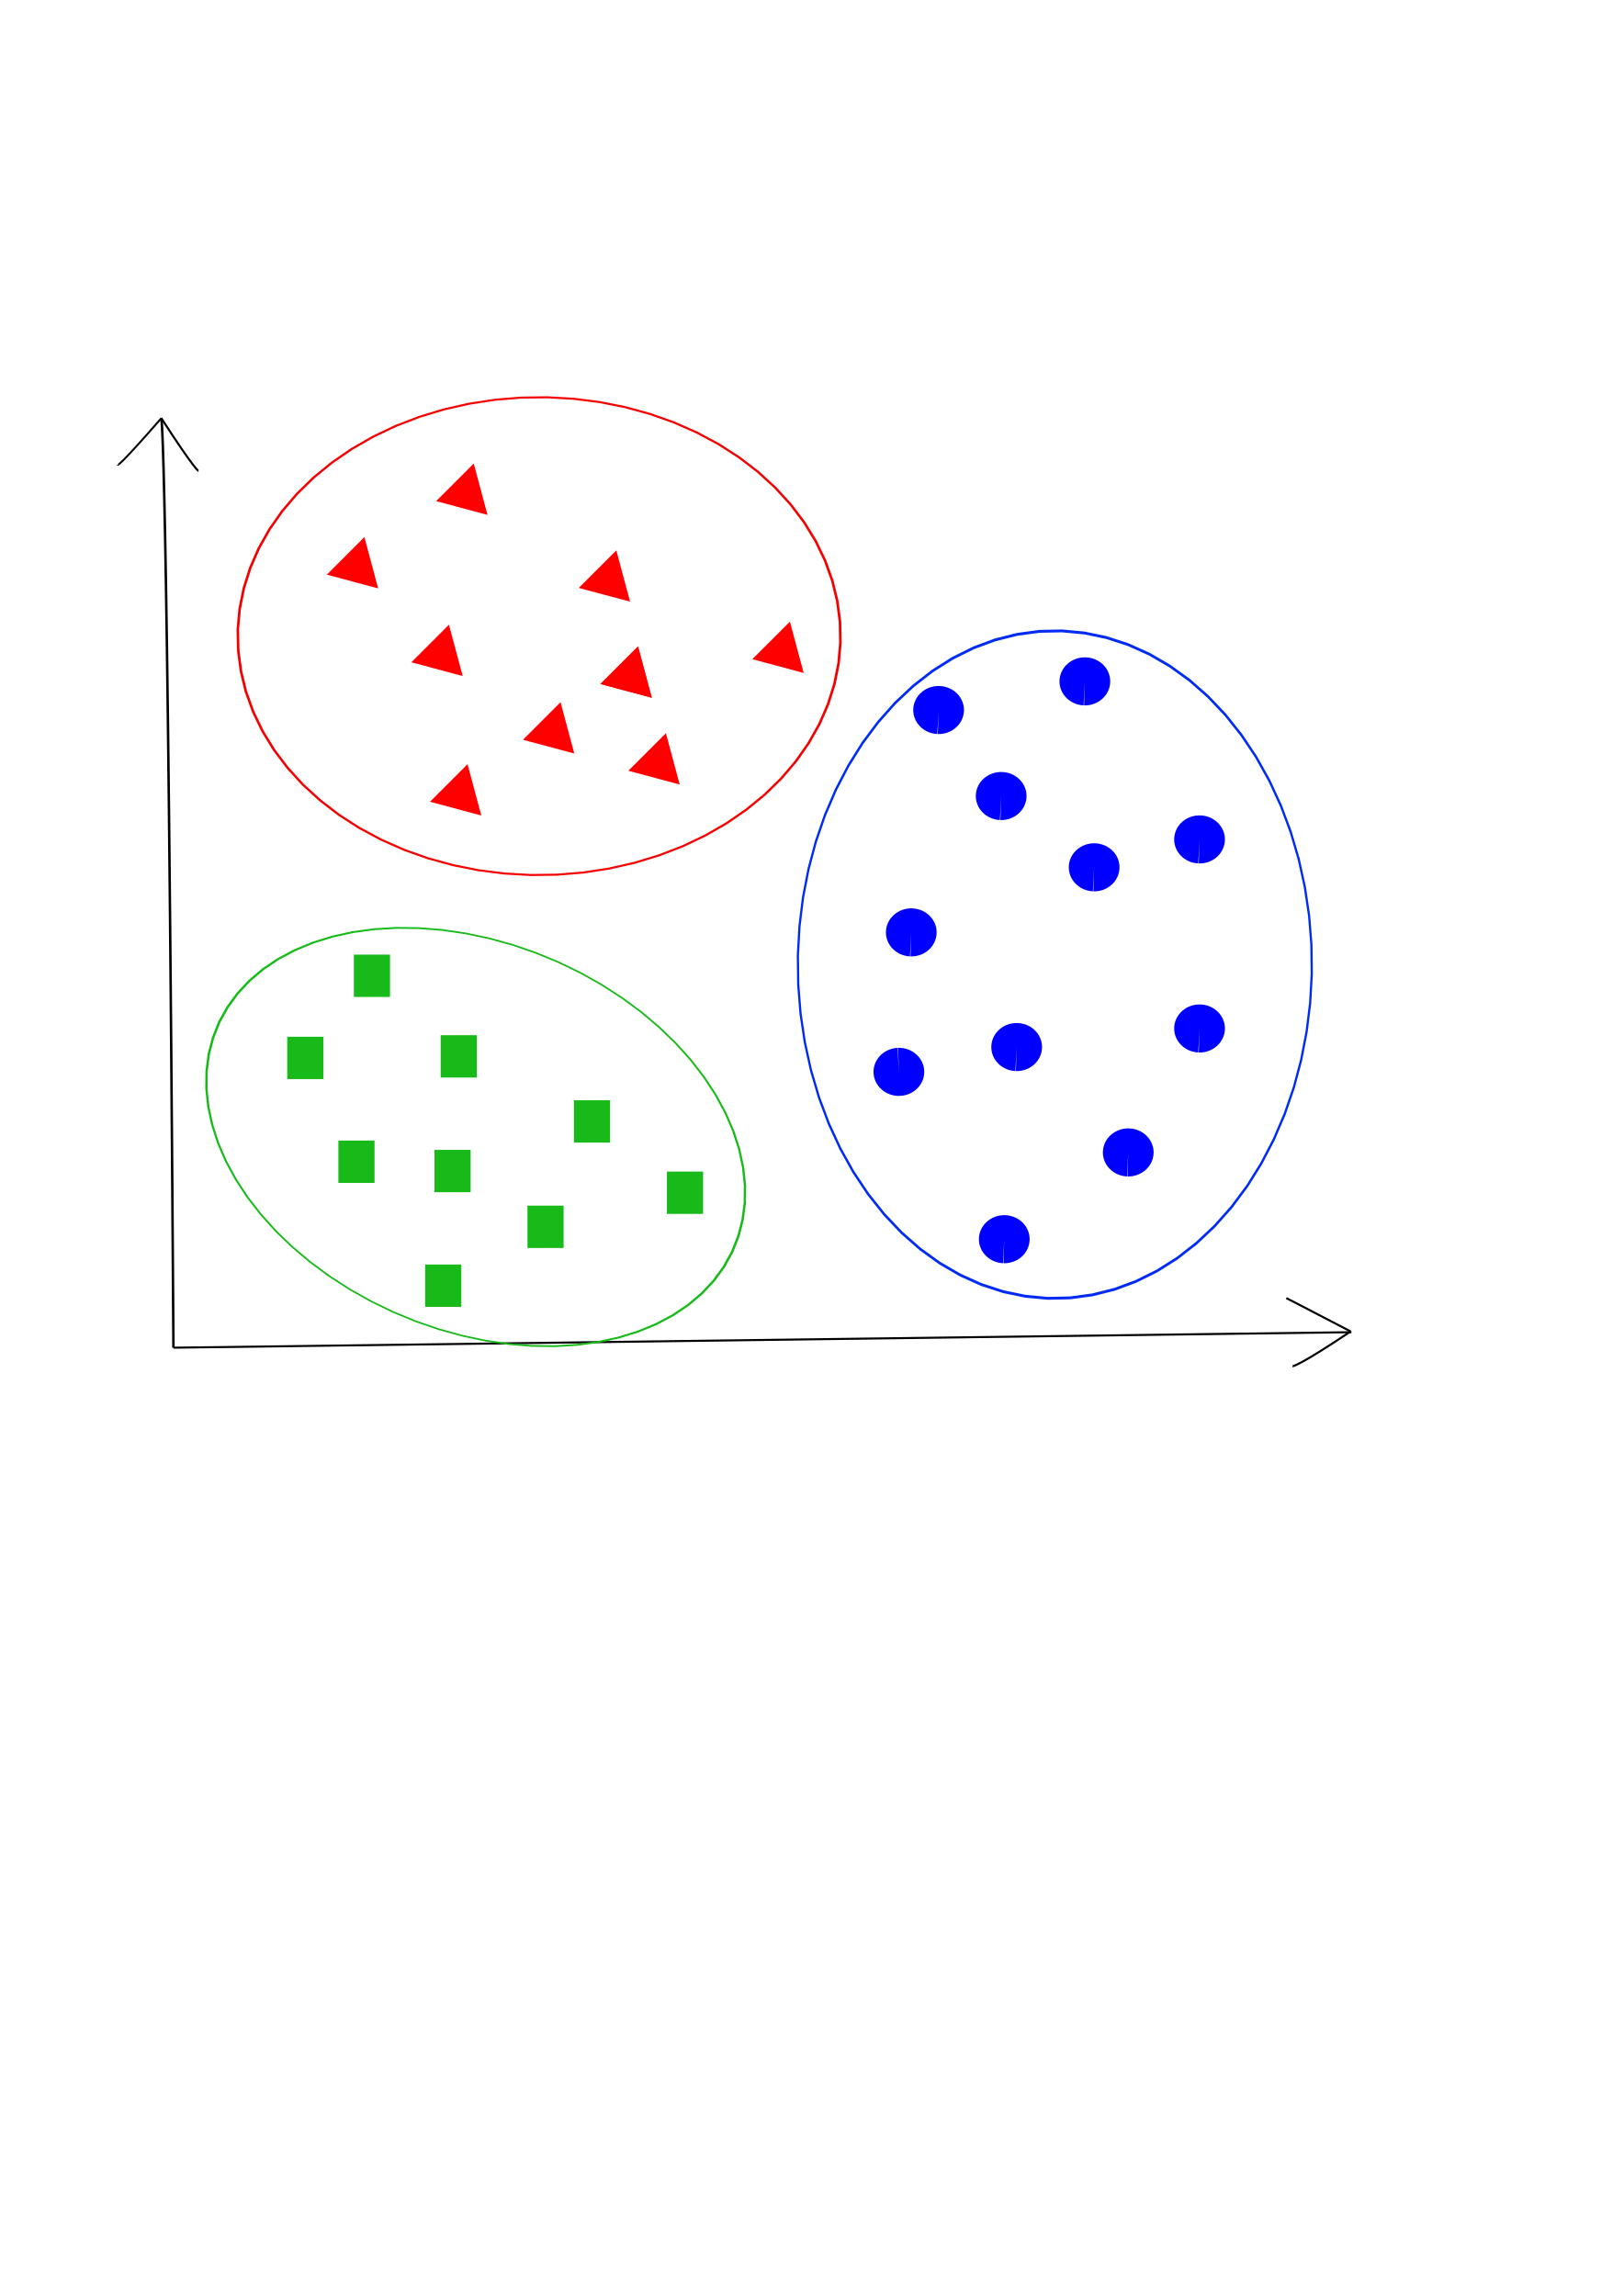
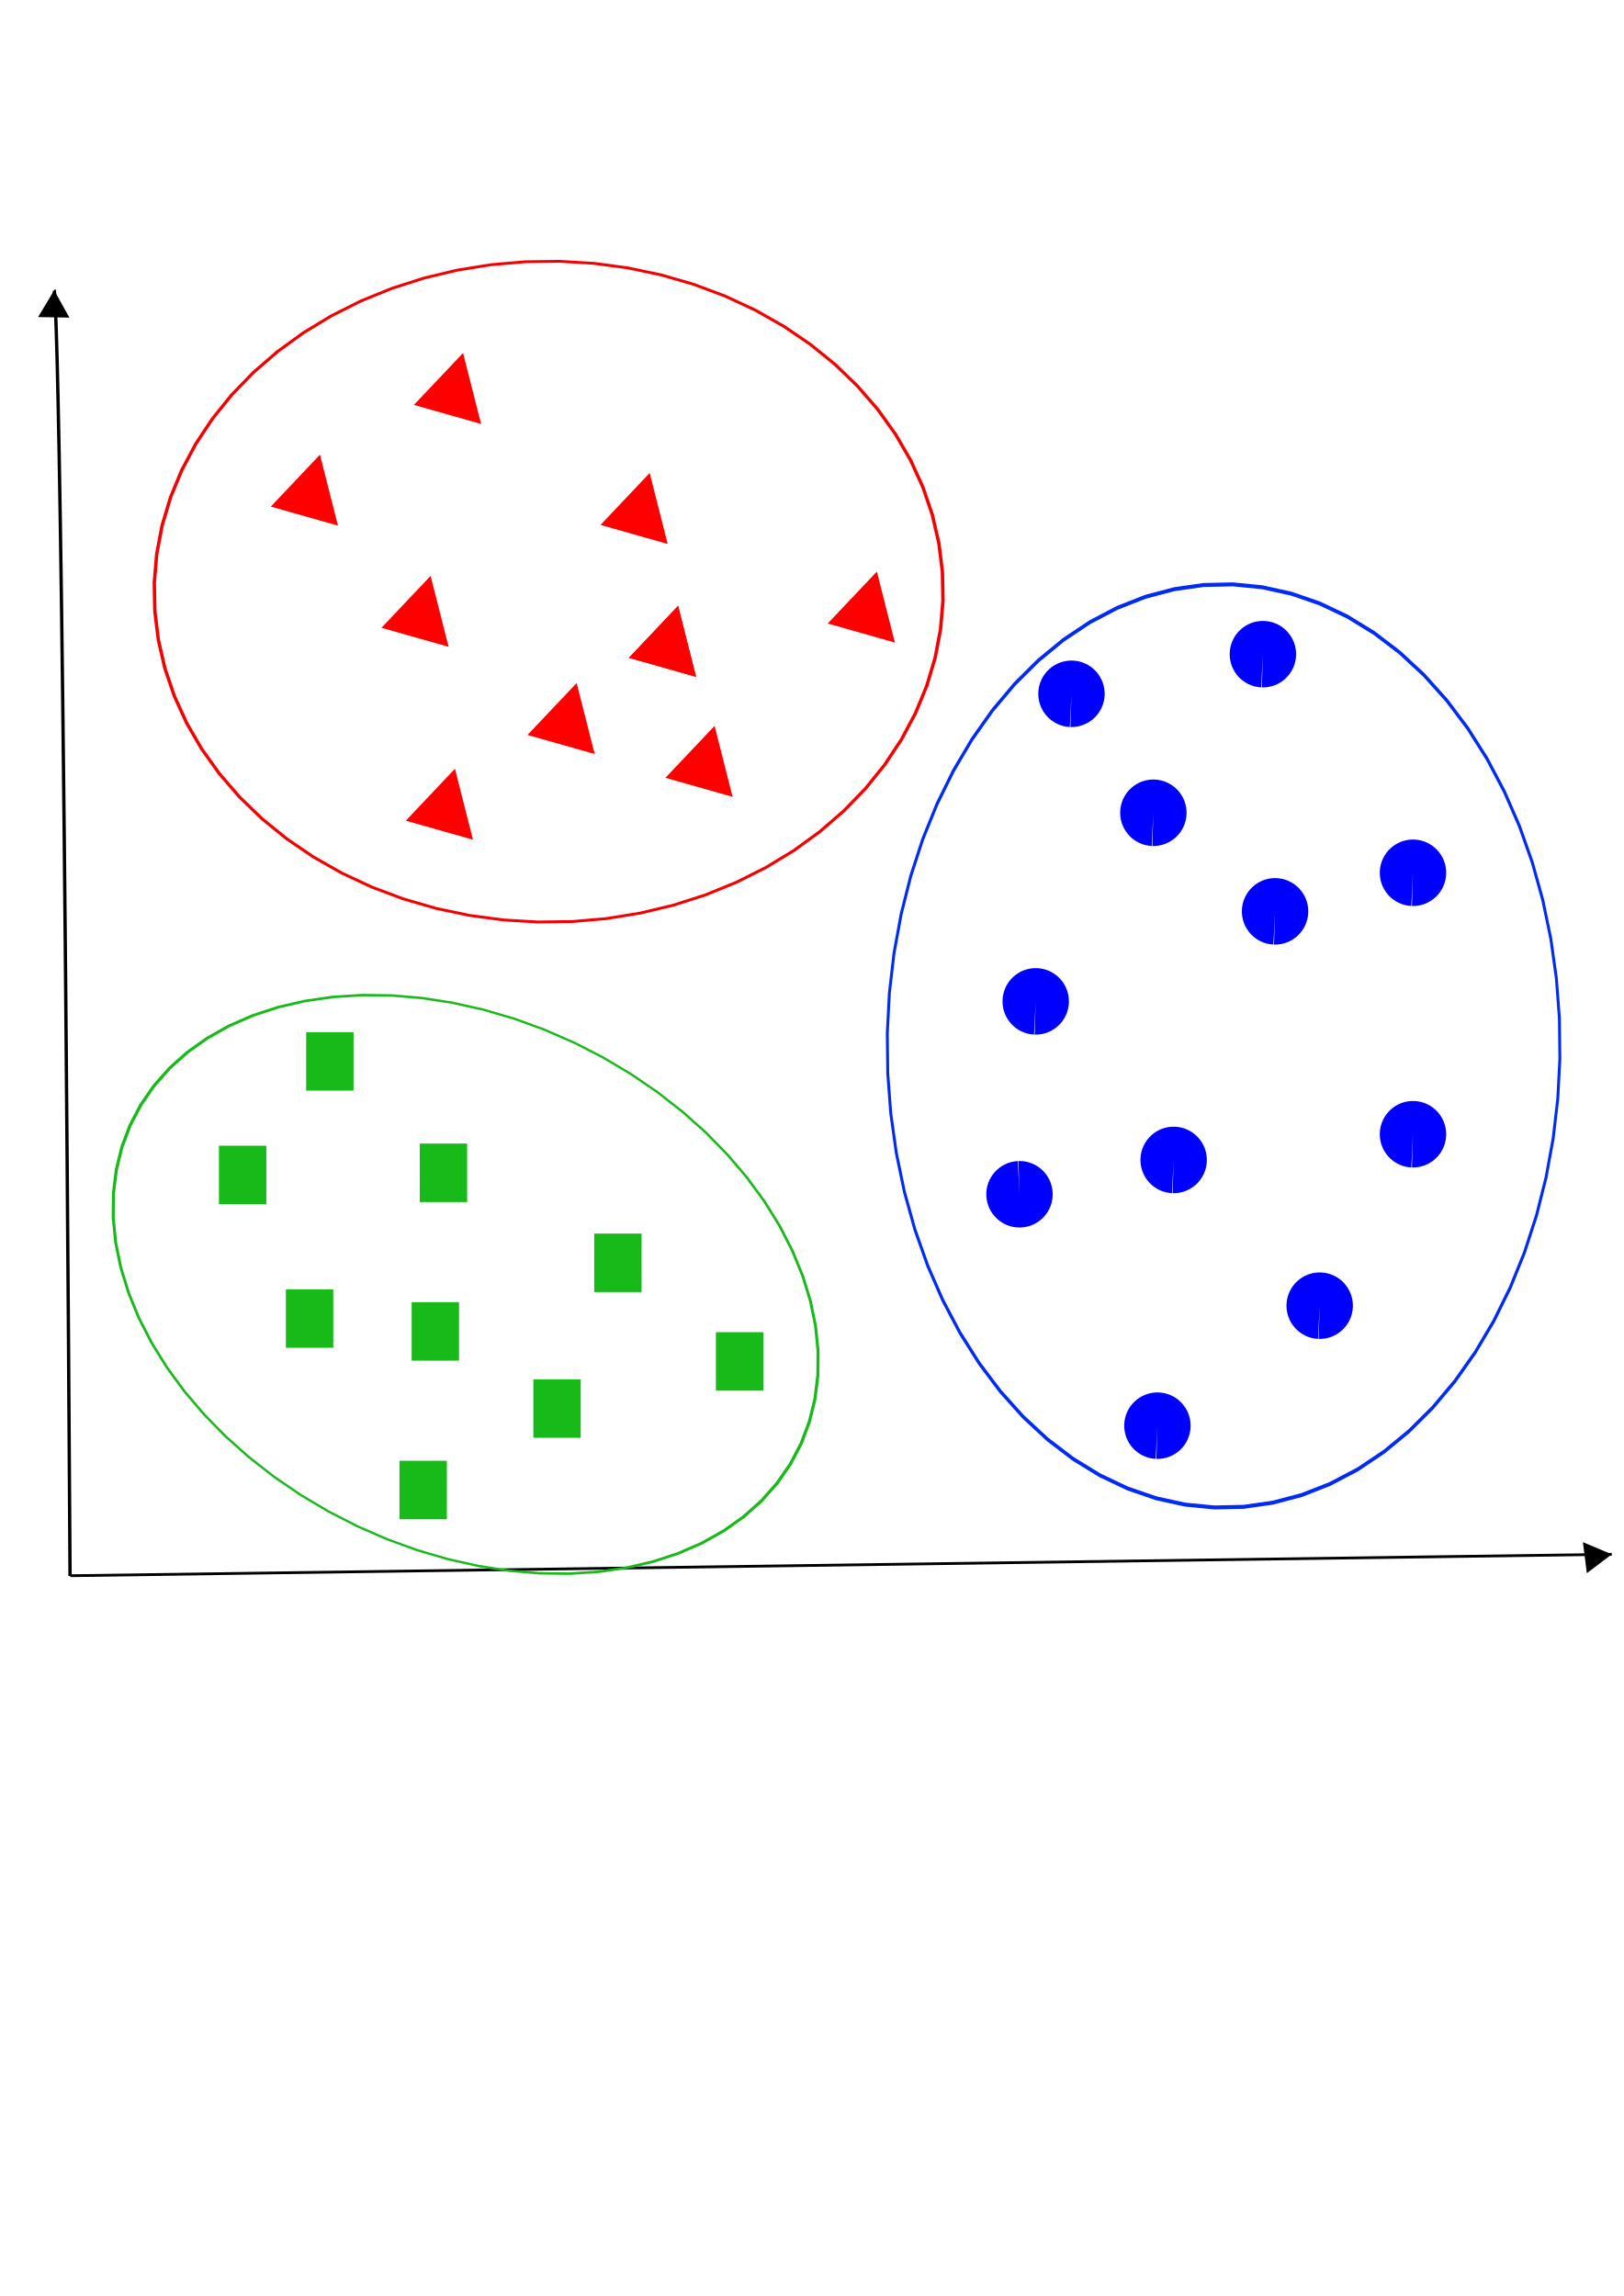
<svg xmlns="http://www.w3.org/2000/svg" width="210mm" height="297mm" viewBox="0 0 210 297" version="1.1" id="svg4995">
  <defs id="defs4989" />
  <g id="layer1">
-     <path style="fill:none;stroke:#000000;stroke-width:0.265px;stroke-linecap:butt;stroke-linejoin:miter;stroke-opacity:1" d="M 22.449,174.33 C 174.384,172.325 174.785,172.325 174.785,172.325" id="path7699" />
-     <path style="fill:none;stroke:#000000;stroke-width:0.249px;stroke-linecap:butt;stroke-linejoin:miter;stroke-opacity:1" d="m 20.864,54.098 c -5.625,6.456 -5.625,6.026 -5.625,6.026" id="path7701" />
-     <path style="fill:none;stroke:#000000;stroke-width:0.265px;stroke-linecap:butt;stroke-linejoin:miter;stroke-opacity:1" d="m 174.681,172.228 c -6.711,4.507 -7.513,4.507 -7.513,4.507" id="path7734" />
-     <path style="fill:none;stroke:#000000;stroke-width:0.265px;stroke-linecap:butt;stroke-linejoin:miter;stroke-opacity:1" d="m 174.681,172.228 c -7.513,-3.911 -8.315,-4.312 -8.315,-4.312" id="path7736" />
-     <path style="fill:none;stroke:#000000;stroke-width:0.265px;stroke-linecap:butt;stroke-linejoin:miter;stroke-opacity:1" d="m 20.864,54.098 c 4.41,6.815 4.811,6.815 4.811,6.815" id="path7740" />
-     <path style="fill:none;fill-opacity:1;stroke:#f50000;stroke-width:0.265;stroke-miterlimit:4;stroke-dasharray:none;stroke-opacity:1" id="path8293" d="m 82.902,104.739 -2.037,1.766 -2.184,1.582 -2.313,1.386 -2.425,1.179 -2.519,0.963 -2.593,0.74 -2.648,0.511 -2.682,0.278 -2.696,0.043 -2.69,-0.192 -2.663,-0.425 -2.616,-0.656 -2.548,-0.881 -2.462,-1.1 -2.357,-1.31 -2.234,-1.511 -2.093,-1.7 -1.937,-1.876 -1.766,-2.037 -1.582,-2.184 -1.386,-2.313 -1.179,-2.425 -0.963,-2.519 -0.74,-2.593 -0.511,-2.648 -0.278,-2.682 -0.043,-2.696 0.192,-2.69 0.425,-2.663 0.656,-2.616 0.881,-2.548 1.1,-2.462 1.31,-2.357 1.511,-2.234 1.7,-2.093 1.876,-1.937 2.037,-1.766 2.184,-1.582 2.313,-1.386 2.425,-1.179 2.519,-0.963 2.593,-0.74 2.648,-0.511 2.682,-0.278 2.696,-0.043 2.69,0.192 2.663,0.425 2.616,0.656 2.548,0.881 2.462,1.1 2.357,1.31 2.234,1.511 2.093,1.7 1.937,1.876 1.766,2.037 1.582,2.184 1.386,2.313 1.179,2.425 0.963,2.519 0.74,2.593 0.511,2.648 0.278,2.682 0.043,2.696 -0.192,2.69 -0.425,2.663 -0.656,2.616 -0.881,2.548 -1.1,2.462 -1.31,2.357 -1.511,2.233 -1.7,2.093 z" transform="matrix(1.261204,0,0,1,-8.034011,0)" />
-     <path style="fill:none;fill-opacity:1;stroke:#002bf5;stroke-width:0.265;stroke-miterlimit:4;stroke-dasharray:none;stroke-opacity:1" id="path8293-0" d="m 82.902,104.739 -2.037,1.766 -2.184,1.582 -2.313,1.386 -2.425,1.179 -2.519,0.963 -2.593,0.74 -2.648,0.511 -2.682,0.278 -2.696,0.043 -2.69,-0.192 -2.663,-0.425 -2.616,-0.656 -2.548,-0.881 -2.462,-1.1 -2.357,-1.31 -2.234,-1.511 -2.093,-1.7 -1.937,-1.876 -1.766,-2.037 -1.582,-2.184 -1.386,-2.313 -1.179,-2.425 -0.963,-2.519 -0.74,-2.593 -0.511,-2.648 -0.278,-2.682 -0.043,-2.696 0.192,-2.69 0.425,-2.663 0.656,-2.616 0.881,-2.548 1.1,-2.462 1.31,-2.357 1.511,-2.234 1.7,-2.093 1.876,-1.937 2.037,-1.766 2.184,-1.582 2.313,-1.386 2.425,-1.179 2.519,-0.963 2.593,-0.74 2.648,-0.511 2.682,-0.278 2.696,-0.043 2.69,0.192 2.663,0.425 2.616,0.656 2.548,0.881 2.462,1.1 2.357,1.31 2.234,1.511 2.093,1.7 1.937,1.876 1.766,2.037 1.582,2.184 1.386,2.313 1.179,2.425 0.963,2.519 0.74,2.593 0.511,2.648 0.278,2.682 0.043,2.696 -0.192,2.69 -0.425,2.663 -0.656,2.616 -0.881,2.548 -1.1,2.462 -1.31,2.357 -1.511,2.233 -1.7,2.093 z" transform="matrix(1.075547,0,0,1.397121,70.11111,9.809158)" />
-     <path style="fill:none;fill-opacity:1;stroke:#17ba19;stroke-width:0.265;stroke-miterlimit:4;stroke-dasharray:none;stroke-opacity:1" id="path8293-7" d="m 82.902,104.739 -2.037,1.766 -2.184,1.582 -2.313,1.386 -2.425,1.179 -2.519,0.963 -2.593,0.74 -2.648,0.511 -2.682,0.278 -2.696,0.043 -2.69,-0.192 -2.663,-0.425 -2.616,-0.656 -2.548,-0.881 -2.462,-1.1 -2.357,-1.31 -2.234,-1.511 -2.093,-1.7 -1.937,-1.876 -1.766,-2.037 -1.582,-2.184 -1.386,-2.313 -1.179,-2.425 -0.963,-2.519 -0.74,-2.593 -0.511,-2.648 -0.278,-2.682 -0.043,-2.696 0.192,-2.69 0.425,-2.663 0.656,-2.616 0.881,-2.548 1.1,-2.462 1.31,-2.357 1.511,-2.234 1.7,-2.093 1.876,-1.937 2.037,-1.766 2.184,-1.582 2.313,-1.386 2.425,-1.179 2.519,-0.963 2.593,-0.74 2.648,-0.511 2.682,-0.278 2.696,-0.043 2.69,0.192 2.663,0.425 2.616,0.656 2.548,0.881 2.462,1.1 2.357,1.31 2.234,1.511 2.093,1.7 1.937,1.876 1.766,2.037 1.582,2.184 1.386,2.313 1.179,2.425 0.963,2.519 0.74,2.593 0.511,2.648 0.278,2.682 0.043,2.696 -0.192,2.69 -0.425,2.663 -0.656,2.616 -0.881,2.548 -1.1,2.462 -1.31,2.357 -1.511,2.233 -1.7,2.093 z" transform="matrix(1.081901,0.4610248,-0.3172402,0.7444771,20.92432,57.39393)" />
-     <rect style="fill:#17ba19;fill-opacity:1;stroke:#17ba19;stroke-width:0.265;stroke-miterlimit:4;stroke-dasharray:none;stroke-opacity:1" id="rect8343" width="4.41" height="5.211" x="37.282" y="134.241" />
-     <rect style="fill:#17ba19;fill-opacity:1;stroke:#17ba19;stroke-width:0.265;stroke-miterlimit:4;stroke-dasharray:none;stroke-opacity:1" id="rect8343-3" width="4.41" height="5.211" x="57.126" y="134.041" />
-     <rect style="fill:#17ba19;fill-opacity:1;stroke:#17ba19;stroke-width:0.265;stroke-miterlimit:4;stroke-dasharray:none;stroke-opacity:1" id="rect8343-2" width="4.41" height="5.211" x="68.351" y="156.089" />
-     <rect style="fill:#17ba19;fill-opacity:1;stroke:#17ba19;stroke-width:0.265;stroke-miterlimit:4;stroke-dasharray:none;stroke-opacity:1" id="rect8343-8" width="4.41" height="5.211" x="43.897" y="147.671" />
-     <rect style="fill:#17ba19;fill-opacity:1;stroke:#17ba19;stroke-width:0.265;stroke-miterlimit:4;stroke-dasharray:none;stroke-opacity:1" id="rect8343-9" width="4.41" height="5.211" x="74.364" y="142.459" />
-     <rect style="fill:#17ba19;fill-opacity:1;stroke:#17ba19;stroke-width:0.265;stroke-miterlimit:4;stroke-dasharray:none;stroke-opacity:1" id="rect8343-1" width="4.41" height="5.211" x="56.324" y="148.873" />
-     <rect style="fill:#17ba19;fill-opacity:1;stroke:#17ba19;stroke-width:0.265;stroke-miterlimit:4;stroke-dasharray:none;stroke-opacity:1" id="rect8343-6" width="4.41" height="5.211" x="86.39" y="151.68" />
-     <rect style="fill:#17ba19;fill-opacity:1;stroke:#17ba19;stroke-width:0.265;stroke-miterlimit:4;stroke-dasharray:none;stroke-opacity:1" id="rect8343-5" width="4.41" height="5.211" x="55.122" y="163.706" />
-     <rect style="fill:#17ba19;fill-opacity:1;stroke:#17ba19;stroke-width:0.265;stroke-miterlimit:4;stroke-dasharray:none;stroke-opacity:1" id="rect8343-99" width="4.41" height="5.211" x="45.901" y="123.618" />
-     <path style="fill:#0000ff;fill-opacity:1;stroke:none;stroke-width:0.265;stroke-miterlimit:4;stroke-dasharray:none;stroke-opacity:1" id="path8411" d="m 121.229,94.951 a 3.281,3.11 0 0 1 -3.113,-3.248 3.281,3.11 0 0 1 3.413,-2.965 3.281,3.11 0 0 1 3.143,3.222 3.281,3.11 0 0 1 -3.385,2.994 l 0.106,-3.108 z" />
-     <path style="fill:#0000ff;fill-opacity:1;stroke:none;stroke-width:0.265;stroke-miterlimit:4;stroke-dasharray:none;stroke-opacity:1" id="path8411-0" d="m 131.325,138.549 a 3.281,3.11 0 0 1 -3.113,-3.248 3.281,3.11 0 0 1 3.413,-2.965 3.281,3.11 0 0 1 3.143,3.222 3.281,3.11 0 0 1 -3.385,2.994 l 0.106,-3.108 z" />
-     <path style="fill:#0000ff;fill-opacity:1;stroke:none;stroke-width:0.265;stroke-miterlimit:4;stroke-dasharray:none;stroke-opacity:1" id="path8411-4" d="m 116.092,-135.546 a 3.281,3.11 0 0 1 -3.113,-3.248 3.281,3.11 0 0 1 3.413,-2.965 3.281,3.11 0 0 1 3.143,3.222 3.281,3.11 0 0 1 -3.385,2.994 l 0.106,-3.108 z" transform="scale(1,-1)" />
-     <path style="fill:#0000ff;fill-opacity:1;stroke:none;stroke-width:0.265;stroke-miterlimit:4;stroke-dasharray:none;stroke-opacity:1" id="path8411-1" d="m 145.757,152.179 a 3.281,3.11 0 0 1 -3.113,-3.248 3.281,3.11 0 0 1 3.413,-2.965 3.281,3.11 0 0 1 3.143,3.222 3.281,3.11 0 0 1 -3.385,2.994 l 0.106,-3.108 z" />
-     <path style="fill:#0000ff;fill-opacity:1;stroke:none;stroke-width:0.265;stroke-miterlimit:4;stroke-dasharray:none;stroke-opacity:1" id="path8411-3" d="m 154.977,136.144 a 3.281,3.11 0 0 1 -3.113,-3.248 3.281,3.11 0 0 1 3.413,-2.965 3.281,3.11 0 0 1 3.143,3.222 3.281,3.11 0 0 1 -3.385,2.994 l 0.106,-3.108 z" />
-     <path style="fill:#0000ff;fill-opacity:1;stroke:none;stroke-width:0.265;stroke-miterlimit:4;stroke-dasharray:none;stroke-opacity:1" id="path8411-5" d="m 141.347,115.298 a 3.281,3.11 0 0 1 -3.113,-3.248 3.281,3.11 0 0 1 3.413,-2.965 3.281,3.11 0 0 1 3.143,3.222 3.281,3.11 0 0 1 -3.385,2.994 l 0.106,-3.108 z" />
-     <path style="fill:#0000ff;fill-opacity:1;stroke:none;stroke-width:0.265;stroke-miterlimit:4;stroke-dasharray:none;stroke-opacity:1" id="path8411-58" d="m 117.695,123.716 a 3.281,3.11 0 0 1 -3.113,-3.248 3.281,3.11 0 0 1 3.413,-2.965 3.281,3.11 0 0 1 3.143,3.222 3.281,3.11 0 0 1 -3.385,2.994 l 0.106,-3.108 z" />
-     <path style="fill:#0000ff;fill-opacity:1;stroke:none;stroke-width:0.265;stroke-miterlimit:4;stroke-dasharray:none;stroke-opacity:1" id="path8411-2" d="m 129.722,163.404 a 3.281,3.11 0 0 1 -3.113,-3.248 3.281,3.11 0 0 1 3.413,-2.965 3.281,3.11 0 0 1 3.143,3.222 3.281,3.11 0 0 1 -3.385,2.994 l 0.106,-3.108 z" />
-     <path style="fill:#0000ff;fill-opacity:1;stroke:none;stroke-width:0.265;stroke-miterlimit:4;stroke-dasharray:none;stroke-opacity:1" id="path8411-9" d="m 129.321,106.077 a 3.281,3.11 0 0 1 -3.113,-3.248 3.281,3.11 0 0 1 3.413,-2.965 3.281,3.11 0 0 1 3.143,3.222 3.281,3.11 0 0 1 -3.385,2.994 l 0.106,-3.108 z" />
-     <path style="fill:#0000ff;fill-opacity:1;stroke:none;stroke-width:0.265;stroke-miterlimit:4;stroke-dasharray:none;stroke-opacity:1" id="path8411-6" d="m 154.977,111.69 a 3.281,3.11 0 0 1 -3.113,-3.248 3.281,3.11 0 0 1 3.413,-2.965 3.281,3.11 0 0 1 3.143,3.222 3.281,3.11 0 0 1 -3.385,2.994 l 0.106,-3.108 z" />
-     <path style="fill:#0000ff;fill-opacity:1;stroke:none;stroke-width:0.265;stroke-miterlimit:4;stroke-dasharray:none;stroke-opacity:1" id="path8411-32" d="m 140.145,91.245 a 3.281,3.11 0 0 1 -3.113,-3.248 3.281,3.11 0 0 1 3.413,-2.965 3.281,3.11 0 0 1 3.143,3.222 3.281,3.11 0 0 1 -3.385,2.994 l 0.106,-3.108 z" />
-     <path style="fill:#ff0000;fill-opacity:1;stroke:none;stroke-width:0.265;stroke-miterlimit:4;stroke-dasharray:none;stroke-opacity:1" id="path8485" d="m 48.908,76.113 -6.64,-1.779 4.86,-4.86 z" />
-     <path style="fill:#ff0000;fill-opacity:1;stroke:none;stroke-width:0.265;stroke-miterlimit:4;stroke-dasharray:none;stroke-opacity:1" id="path8485-1" d="m 62.25,105.49 -6.64,-1.779 4.86,-4.86 z" />
-     <path style="fill:#ff0000;fill-opacity:1;stroke:none;stroke-width:0.265;stroke-miterlimit:4;stroke-dasharray:none;stroke-opacity:1" id="path8485-3" d="m 84.298,90.257 -6.64,-1.779 4.86,-4.86 z" />
-     <path style="fill:#ff0000;fill-opacity:1;stroke:none;stroke-width:0.265;stroke-miterlimit:4;stroke-dasharray:none;stroke-opacity:1" id="path8485-5" d="m 84.298,90.257 -6.64,-1.779 4.86,-4.86 z" />
-     <path style="fill:#ff0000;fill-opacity:1;stroke:none;stroke-width:0.265;stroke-miterlimit:4;stroke-dasharray:none;stroke-opacity:1" id="path8485-9" d="m 81.492,77.829 -6.64,-1.779 4.86,-4.86 z" />
-     <path style="fill:#ff0000;fill-opacity:1;stroke:none;stroke-width:0.265;stroke-miterlimit:4;stroke-dasharray:none;stroke-opacity:1" id="path8485-99" d="m 74.276,97.473 -6.64,-1.779 4.86,-4.86 z" />
-     <path style="fill:#ff0000;fill-opacity:1;stroke:none;stroke-width:0.265;stroke-miterlimit:4;stroke-dasharray:none;stroke-opacity:1" id="path8485-37" d="m 59.844,87.45 -6.64,-1.779 4.86,-4.86 z" />
-     <path style="fill:#ff0000;fill-opacity:1;stroke:none;stroke-width:0.265;stroke-miterlimit:4;stroke-dasharray:none;stroke-opacity:1" id="path8485-6" d="m 63.051,66.604 -6.64,-1.779 4.86,-4.86 z" />
-     <path style="fill:#ff0000;fill-opacity:1;stroke:none;stroke-width:0.265;stroke-miterlimit:4;stroke-dasharray:none;stroke-opacity:1" id="path8485-66" d="M 103.942,87.05 97.302,85.27 102.163,80.41 Z" />
-     <path style="fill:#ff0000;fill-opacity:1;stroke:none;stroke-width:0.265;stroke-miterlimit:4;stroke-dasharray:none;stroke-opacity:1" id="path8485-95" d="m 87.906,101.481 -6.64,-1.779 4.86,-4.86 z" />
-     <path style="fill:none;stroke:#000000;stroke-width:0.32px;stroke-linecap:butt;stroke-linejoin:miter;stroke-opacity:1" d="M 22.432,174.354 C 21.648,54.7 20.864,54.098 20.864,54.098" id="path8550" />
+     <path style="fill:none;stroke:#000000;stroke-width:0.356px;stroke-linecap:butt;stroke-linejoin:miter;stroke-opacity:1" d="M 9.083,203.828 C 207.932,201.056 208.456,201.056 208.456,201.056" id="path7699" />
+     <path style="fill:none;fill-opacity:1;stroke:#f50000;stroke-width:0.265;stroke-miterlimit:4;stroke-dasharray:none;stroke-opacity:1" id="path8293" d="m 82.902,104.739 -2.037,1.766 -2.184,1.582 -2.313,1.386 -2.425,1.179 -2.519,0.963 -2.593,0.74 -2.648,0.511 -2.682,0.278 -2.696,0.043 -2.69,-0.192 -2.663,-0.425 -2.616,-0.656 -2.548,-0.881 -2.462,-1.1 -2.357,-1.31 -2.234,-1.511 -2.093,-1.7 -1.937,-1.876 -1.766,-2.037 -1.582,-2.184 -1.386,-2.313 -1.179,-2.425 -0.963,-2.519 -0.74,-2.593 -0.511,-2.648 -0.278,-2.682 -0.043,-2.696 0.192,-2.69 0.425,-2.663 0.656,-2.616 0.881,-2.548 1.1,-2.462 1.31,-2.357 1.511,-2.234 1.7,-2.093 1.876,-1.937 2.037,-1.766 2.184,-1.582 2.313,-1.386 2.425,-1.179 2.519,-0.963 2.593,-0.74 2.648,-0.511 2.682,-0.278 2.696,-0.043 2.69,0.192 2.663,0.425 2.616,0.656 2.548,0.881 2.462,1.1 2.357,1.31 2.234,1.511 2.093,1.7 1.937,1.876 1.766,2.037 1.582,2.184 1.386,2.313 1.179,2.425 0.963,2.519 0.74,2.593 0.511,2.648 0.278,2.682 0.043,2.696 -0.192,2.69 -0.425,2.663 -0.656,2.616 -0.881,2.548 -1.1,2.462 -1.31,2.357 -1.511,2.233 -1.7,2.093 z" transform="matrix(1.650631,0,0,1.383038,-30.81274,-37.27615)" />
+     <path style="fill:none;fill-opacity:1;stroke:#002bf5;stroke-width:0.265;stroke-miterlimit:4;stroke-dasharray:none;stroke-opacity:1" id="path8293-0" d="m 82.902,104.739 -2.037,1.766 -2.184,1.582 -2.313,1.386 -2.425,1.179 -2.519,0.963 -2.593,0.74 -2.648,0.511 -2.682,0.278 -2.696,0.043 -2.69,-0.192 -2.663,-0.425 -2.616,-0.656 -2.548,-0.881 -2.462,-1.1 -2.357,-1.31 -2.234,-1.511 -2.093,-1.7 -1.937,-1.876 -1.766,-2.037 -1.582,-2.184 -1.386,-2.313 -1.179,-2.425 -0.963,-2.519 -0.74,-2.593 -0.511,-2.648 -0.278,-2.682 -0.043,-2.696 0.192,-2.69 0.425,-2.663 0.656,-2.616 0.881,-2.548 1.1,-2.462 1.31,-2.357 1.511,-2.234 1.7,-2.093 1.876,-1.937 2.037,-1.766 2.184,-1.582 2.313,-1.386 2.425,-1.179 2.519,-0.963 2.593,-0.74 2.648,-0.511 2.682,-0.278 2.696,-0.043 2.69,0.192 2.663,0.425 2.616,0.656 2.548,0.881 2.462,1.1 2.357,1.31 2.234,1.511 2.093,1.7 1.937,1.876 1.766,2.037 1.582,2.184 1.386,2.313 1.179,2.425 0.963,2.519 0.74,2.593 0.511,2.648 0.278,2.682 0.043,2.696 -0.192,2.69 -0.425,2.663 -0.656,2.616 -0.881,2.548 -1.1,2.462 -1.31,2.357 -1.511,2.233 -1.7,2.093 z" transform="matrix(1.407648,0,0,1.932271,71.46152,-23.70971)" />
+     <path style="fill:none;fill-opacity:1;stroke:#17ba19;stroke-width:0.265;stroke-miterlimit:4;stroke-dasharray:none;stroke-opacity:1" id="path8293-7" d="m 82.902,104.739 -2.037,1.766 -2.184,1.582 -2.313,1.386 -2.425,1.179 -2.519,0.963 -2.593,0.74 -2.648,0.511 -2.682,0.278 -2.696,0.043 -2.69,-0.192 -2.663,-0.425 -2.616,-0.656 -2.548,-0.881 -2.462,-1.1 -2.357,-1.31 -2.234,-1.511 -2.093,-1.7 -1.937,-1.876 -1.766,-2.037 -1.582,-2.184 -1.386,-2.313 -1.179,-2.425 -0.963,-2.519 -0.74,-2.593 -0.511,-2.648 -0.278,-2.682 -0.043,-2.696 0.192,-2.69 0.425,-2.663 0.656,-2.616 0.881,-2.548 1.1,-2.462 1.31,-2.357 1.511,-2.234 1.7,-2.093 1.876,-1.937 2.037,-1.766 2.184,-1.582 2.313,-1.386 2.425,-1.179 2.519,-0.963 2.593,-0.74 2.648,-0.511 2.682,-0.278 2.696,-0.043 2.69,0.192 2.663,0.425 2.616,0.656 2.548,0.881 2.462,1.1 2.357,1.31 2.234,1.511 2.093,1.7 1.937,1.876 1.766,2.037 1.582,2.184 1.386,2.313 1.179,2.425 0.963,2.519 0.74,2.593 0.511,2.648 0.278,2.682 0.043,2.696 -0.192,2.69 -0.425,2.663 -0.656,2.616 -0.881,2.548 -1.1,2.462 -1.31,2.357 -1.511,2.233 -1.7,2.093 z" transform="matrix(1.415963,0.6376148,-0.4151955,1.02964,7.087157,42.10183)" />
+     <rect style="fill:#17ba19;fill-opacity:1;stroke:#17ba19;stroke-width:0.357;stroke-miterlimit:4;stroke-dasharray:none;stroke-opacity:1" id="rect8343" width="5.771" height="7.208" x="28.496" y="148.384" />
+     <rect style="fill:#17ba19;fill-opacity:1;stroke:#17ba19;stroke-width:0.357;stroke-miterlimit:4;stroke-dasharray:none;stroke-opacity:1" id="rect8343-3" width="5.771" height="7.208" x="54.467" y="148.107" />
+     <rect style="fill:#17ba19;fill-opacity:1;stroke:#17ba19;stroke-width:0.357;stroke-miterlimit:4;stroke-dasharray:none;stroke-opacity:1" id="rect8343-2" width="5.771" height="7.208" x="69.158" y="178.601" />
+     <rect style="fill:#17ba19;fill-opacity:1;stroke:#17ba19;stroke-width:0.357;stroke-miterlimit:4;stroke-dasharray:none;stroke-opacity:1" id="rect8343-8" width="5.771" height="7.208" x="37.153" y="166.958" />
+     <rect style="fill:#17ba19;fill-opacity:1;stroke:#17ba19;stroke-width:0.357;stroke-miterlimit:4;stroke-dasharray:none;stroke-opacity:1" id="rect8343-9" width="5.771" height="7.208" x="77.028" y="159.75" />
+     <rect style="fill:#17ba19;fill-opacity:1;stroke:#17ba19;stroke-width:0.357;stroke-miterlimit:4;stroke-dasharray:none;stroke-opacity:1" id="rect8343-1" width="5.771" height="7.208" x="53.418" y="168.621" />
+     <rect style="fill:#17ba19;fill-opacity:1;stroke:#17ba19;stroke-width:0.357;stroke-miterlimit:4;stroke-dasharray:none;stroke-opacity:1" id="rect8343-6" width="5.771" height="7.208" x="92.768" y="172.502" />
+     <rect style="fill:#17ba19;fill-opacity:1;stroke:#17ba19;stroke-width:0.357;stroke-miterlimit:4;stroke-dasharray:none;stroke-opacity:1" id="rect8343-5" width="5.771" height="7.208" x="51.844" y="189.136" />
+     <rect style="fill:#17ba19;fill-opacity:1;stroke:#17ba19;stroke-width:0.357;stroke-miterlimit:4;stroke-dasharray:none;stroke-opacity:1" id="rect8343-99" width="5.771" height="7.208" x="39.776" y="133.692" />
+     <path style="fill:#0000ff;fill-opacity:1;stroke:none;stroke-width:0.357;stroke-miterlimit:4;stroke-dasharray:none;stroke-opacity:1" id="path8411" d="m 138.363,94.044 a 4.294,4.301 0 0 1 -4.074,-4.493 4.294,4.301 0 0 1 4.467,-4.101 4.294,4.301 0 0 1 4.114,4.456 4.294,4.301 0 0 1 -4.43,4.141 l 0.139,-4.299 z" />
+     <path style="fill:#0000ff;fill-opacity:1;stroke:none;stroke-width:0.357;stroke-miterlimit:4;stroke-dasharray:none;stroke-opacity:1" id="path8411-0" d="m 151.577,154.342 a 4.294,4.301 0 0 1 -4.074,-4.493 4.294,4.301 0 0 1 4.467,-4.101 4.294,4.301 0 0 1 4.114,4.456 4.294,4.301 0 0 1 -4.43,4.141 l 0.139,-4.299 z" />
+     <path style="fill:#0000ff;fill-opacity:1;stroke:none;stroke-width:0.357;stroke-miterlimit:4;stroke-dasharray:none;stroke-opacity:1" id="path8411-4" d="m 131.64,-150.189 a 4.294,4.301 0 0 1 -4.074,-4.493 4.294,4.301 0 0 1 4.467,-4.101 4.294,4.301 0 0 1 4.114,4.456 4.294,4.301 0 0 1 -4.43,4.141 l 0.139,-4.299 z" transform="scale(1,-1)" />
+     <path style="fill:#0000ff;fill-opacity:1;stroke:none;stroke-width:0.357;stroke-miterlimit:4;stroke-dasharray:none;stroke-opacity:1" id="path8411-1" d="m 170.465,173.193 a 4.294,4.301 0 0 1 -4.074,-4.493 4.294,4.301 0 0 1 4.467,-4.101 4.294,4.301 0 0 1 4.114,4.456 4.294,4.301 0 0 1 -4.43,4.141 l 0.139,-4.299 z" />
+     <path style="fill:#0000ff;fill-opacity:1;stroke:none;stroke-width:0.357;stroke-miterlimit:4;stroke-dasharray:none;stroke-opacity:1" id="path8411-3" d="m 182.532,151.016 a 4.294,4.301 0 0 1 -4.074,-4.493 4.294,4.301 0 0 1 4.467,-4.101 4.294,4.301 0 0 1 4.114,4.456 4.294,4.301 0 0 1 -4.43,4.141 l 0.139,-4.299 z" />
+     <path style="fill:#0000ff;fill-opacity:1;stroke:none;stroke-width:0.357;stroke-miterlimit:4;stroke-dasharray:none;stroke-opacity:1" id="path8411-5" d="m 164.694,122.185 a 4.294,4.301 0 0 1 -4.074,-4.493 4.294,4.301 0 0 1 4.467,-4.101 4.294,4.301 0 0 1 4.114,4.456 4.294,4.301 0 0 1 -4.43,4.141 l 0.139,-4.299 z" />
+     <path style="fill:#0000ff;fill-opacity:1;stroke:none;stroke-width:0.357;stroke-miterlimit:4;stroke-dasharray:none;stroke-opacity:1" id="path8411-58" d="m 133.738,133.828 a 4.294,4.301 0 0 1 -4.074,-4.493 4.294,4.301 0 0 1 4.467,-4.101 4.294,4.301 0 0 1 4.114,4.456 4.294,4.301 0 0 1 -4.43,4.141 l 0.139,-4.299 z" />
+     <path style="fill:#0000ff;fill-opacity:1;stroke:none;stroke-width:0.357;stroke-miterlimit:4;stroke-dasharray:none;stroke-opacity:1" id="path8411-2" d="m 149.478,188.717 a 4.294,4.301 0 0 1 -4.074,-4.493 4.294,4.301 0 0 1 4.467,-4.101 4.294,4.301 0 0 1 4.114,4.456 4.294,4.301 0 0 1 -4.43,4.141 l 0.139,-4.299 z" />
+     <path style="fill:#0000ff;fill-opacity:1;stroke:none;stroke-width:0.357;stroke-miterlimit:4;stroke-dasharray:none;stroke-opacity:1" id="path8411-9" d="m 148.954,109.433 a 4.294,4.301 0 0 1 -4.074,-4.493 4.294,4.301 0 0 1 4.467,-4.101 4.294,4.301 0 0 1 4.114,4.456 4.294,4.301 0 0 1 -4.43,4.141 l 0.139,-4.299 z" />
+     <path style="fill:#0000ff;fill-opacity:1;stroke:none;stroke-width:0.357;stroke-miterlimit:4;stroke-dasharray:none;stroke-opacity:1" id="path8411-6" d="m 182.532,117.195 a 4.294,4.301 0 0 1 -4.074,-4.493 4.294,4.301 0 0 1 4.467,-4.101 4.294,4.301 0 0 1 4.114,4.456 4.294,4.301 0 0 1 -4.43,4.141 l 0.139,-4.299 z" />
+     <path style="fill:#0000ff;fill-opacity:1;stroke:none;stroke-width:0.357;stroke-miterlimit:4;stroke-dasharray:none;stroke-opacity:1" id="path8411-32" d="m 163.12,88.919 a 4.294,4.301 0 0 1 -4.074,-4.493 4.294,4.301 0 0 1 4.467,-4.101 4.294,4.301 0 0 1 4.114,4.456 4.294,4.301 0 0 1 -4.43,4.141 l 0.139,-4.299 z" />
+     <path style="fill:#ff0000;fill-opacity:1;stroke:none;stroke-width:0.265;stroke-miterlimit:4;stroke-dasharray:none;stroke-opacity:1" id="path8485" d="m 48.908,76.113 -6.64,-1.779 4.86,-4.86 z" transform="matrix(1.308773,0,0,1.383038,-20.29804,-37.27615)" />
+     <path style="fill:#ff0000;fill-opacity:1;stroke:none;stroke-width:0.265;stroke-miterlimit:4;stroke-dasharray:none;stroke-opacity:1" id="path8485-1" d="m 62.25,105.49 -6.64,-1.779 4.86,-4.86 z" transform="matrix(1.308773,0,0,1.383038,-20.29804,-37.27615)" />
+     <path style="fill:#ff0000;fill-opacity:1;stroke:none;stroke-width:0.265;stroke-miterlimit:4;stroke-dasharray:none;stroke-opacity:1" id="path8485-3" d="m 84.298,90.257 -6.64,-1.779 4.86,-4.86 z" transform="matrix(1.308773,0,0,1.383038,-20.29804,-37.27615)" />
+     <path style="fill:#ff0000;fill-opacity:1;stroke:none;stroke-width:0.265;stroke-miterlimit:4;stroke-dasharray:none;stroke-opacity:1" id="path8485-5" d="m 84.298,90.257 -6.64,-1.779 4.86,-4.86 z" transform="matrix(1.308773,0,0,1.383038,-20.29804,-37.27615)" />
+     <path style="fill:#ff0000;fill-opacity:1;stroke:none;stroke-width:0.265;stroke-miterlimit:4;stroke-dasharray:none;stroke-opacity:1" id="path8485-9" d="m 81.492,77.829 -6.64,-1.779 4.86,-4.86 z" transform="matrix(1.308773,0,0,1.383038,-20.29804,-37.27615)" />
+     <path style="fill:#ff0000;fill-opacity:1;stroke:none;stroke-width:0.265;stroke-miterlimit:4;stroke-dasharray:none;stroke-opacity:1" id="path8485-99" d="m 74.276,97.473 -6.64,-1.779 4.86,-4.86 z" transform="matrix(1.308773,0,0,1.383038,-20.29804,-37.27615)" />
+     <path style="fill:#ff0000;fill-opacity:1;stroke:none;stroke-width:0.265;stroke-miterlimit:4;stroke-dasharray:none;stroke-opacity:1" id="path8485-37" d="m 59.844,87.45 -6.64,-1.779 4.86,-4.86 z" transform="matrix(1.308773,0,0,1.383038,-20.29804,-37.27615)" />
+     <path style="fill:#ff0000;fill-opacity:1;stroke:none;stroke-width:0.265;stroke-miterlimit:4;stroke-dasharray:none;stroke-opacity:1" id="path8485-6" d="m 63.051,66.604 -6.64,-1.779 4.86,-4.86 z" transform="matrix(1.308773,0,0,1.383038,-20.29804,-37.27615)" />
+     <path style="fill:#ff0000;fill-opacity:1;stroke:none;stroke-width:0.265;stroke-miterlimit:4;stroke-dasharray:none;stroke-opacity:1" id="path8485-66" d="M 103.942,87.05 97.302,85.27 102.163,80.41 Z" transform="matrix(1.308773,0,0,1.383038,-20.29804,-37.27615)" />
+     <path style="fill:#ff0000;fill-opacity:1;stroke:none;stroke-width:0.265;stroke-miterlimit:4;stroke-dasharray:none;stroke-opacity:1" id="path8485-95" d="m 87.906,101.481 -6.64,-1.779 4.86,-4.86 z" transform="matrix(1.308773,0,0,1.383038,-20.29804,-37.27615)" />
+     <path style="fill:none;stroke:#000000;stroke-width:0.431px;stroke-linecap:butt;stroke-linejoin:miter;stroke-opacity:1" d="M 9.061,203.862 C 8.034,38.376 7.008,37.544 7.008,37.544" id="path8550" />
+     <path style="fill:#000000;fill-opacity:1;stroke:none;stroke-width:0.265;stroke-miterlimit:4;stroke-dasharray:2.117, 1.058;stroke-dashoffset:0;stroke-opacity:1" id="path9479" d="M 8.973,41.084 6.949,41.05 4.925,41.016 5.966,39.28 7.008,37.544 7.99,39.314 Z" />
+     <path style="fill:#000000;fill-opacity:1;stroke:none;stroke-width:0.265;stroke-miterlimit:4;stroke-dasharray:2.117, 1.058;stroke-dashoffset:0;stroke-opacity:1" id="path9479-9" d="m 179.215,224.606 -2.024,-0.034 -2.024,-0.034 1.042,-1.736 1.042,-1.736 0.983,1.77 z" transform="rotate(81.82389,204.3985,229.0667)" />
  </g>
</svg>
